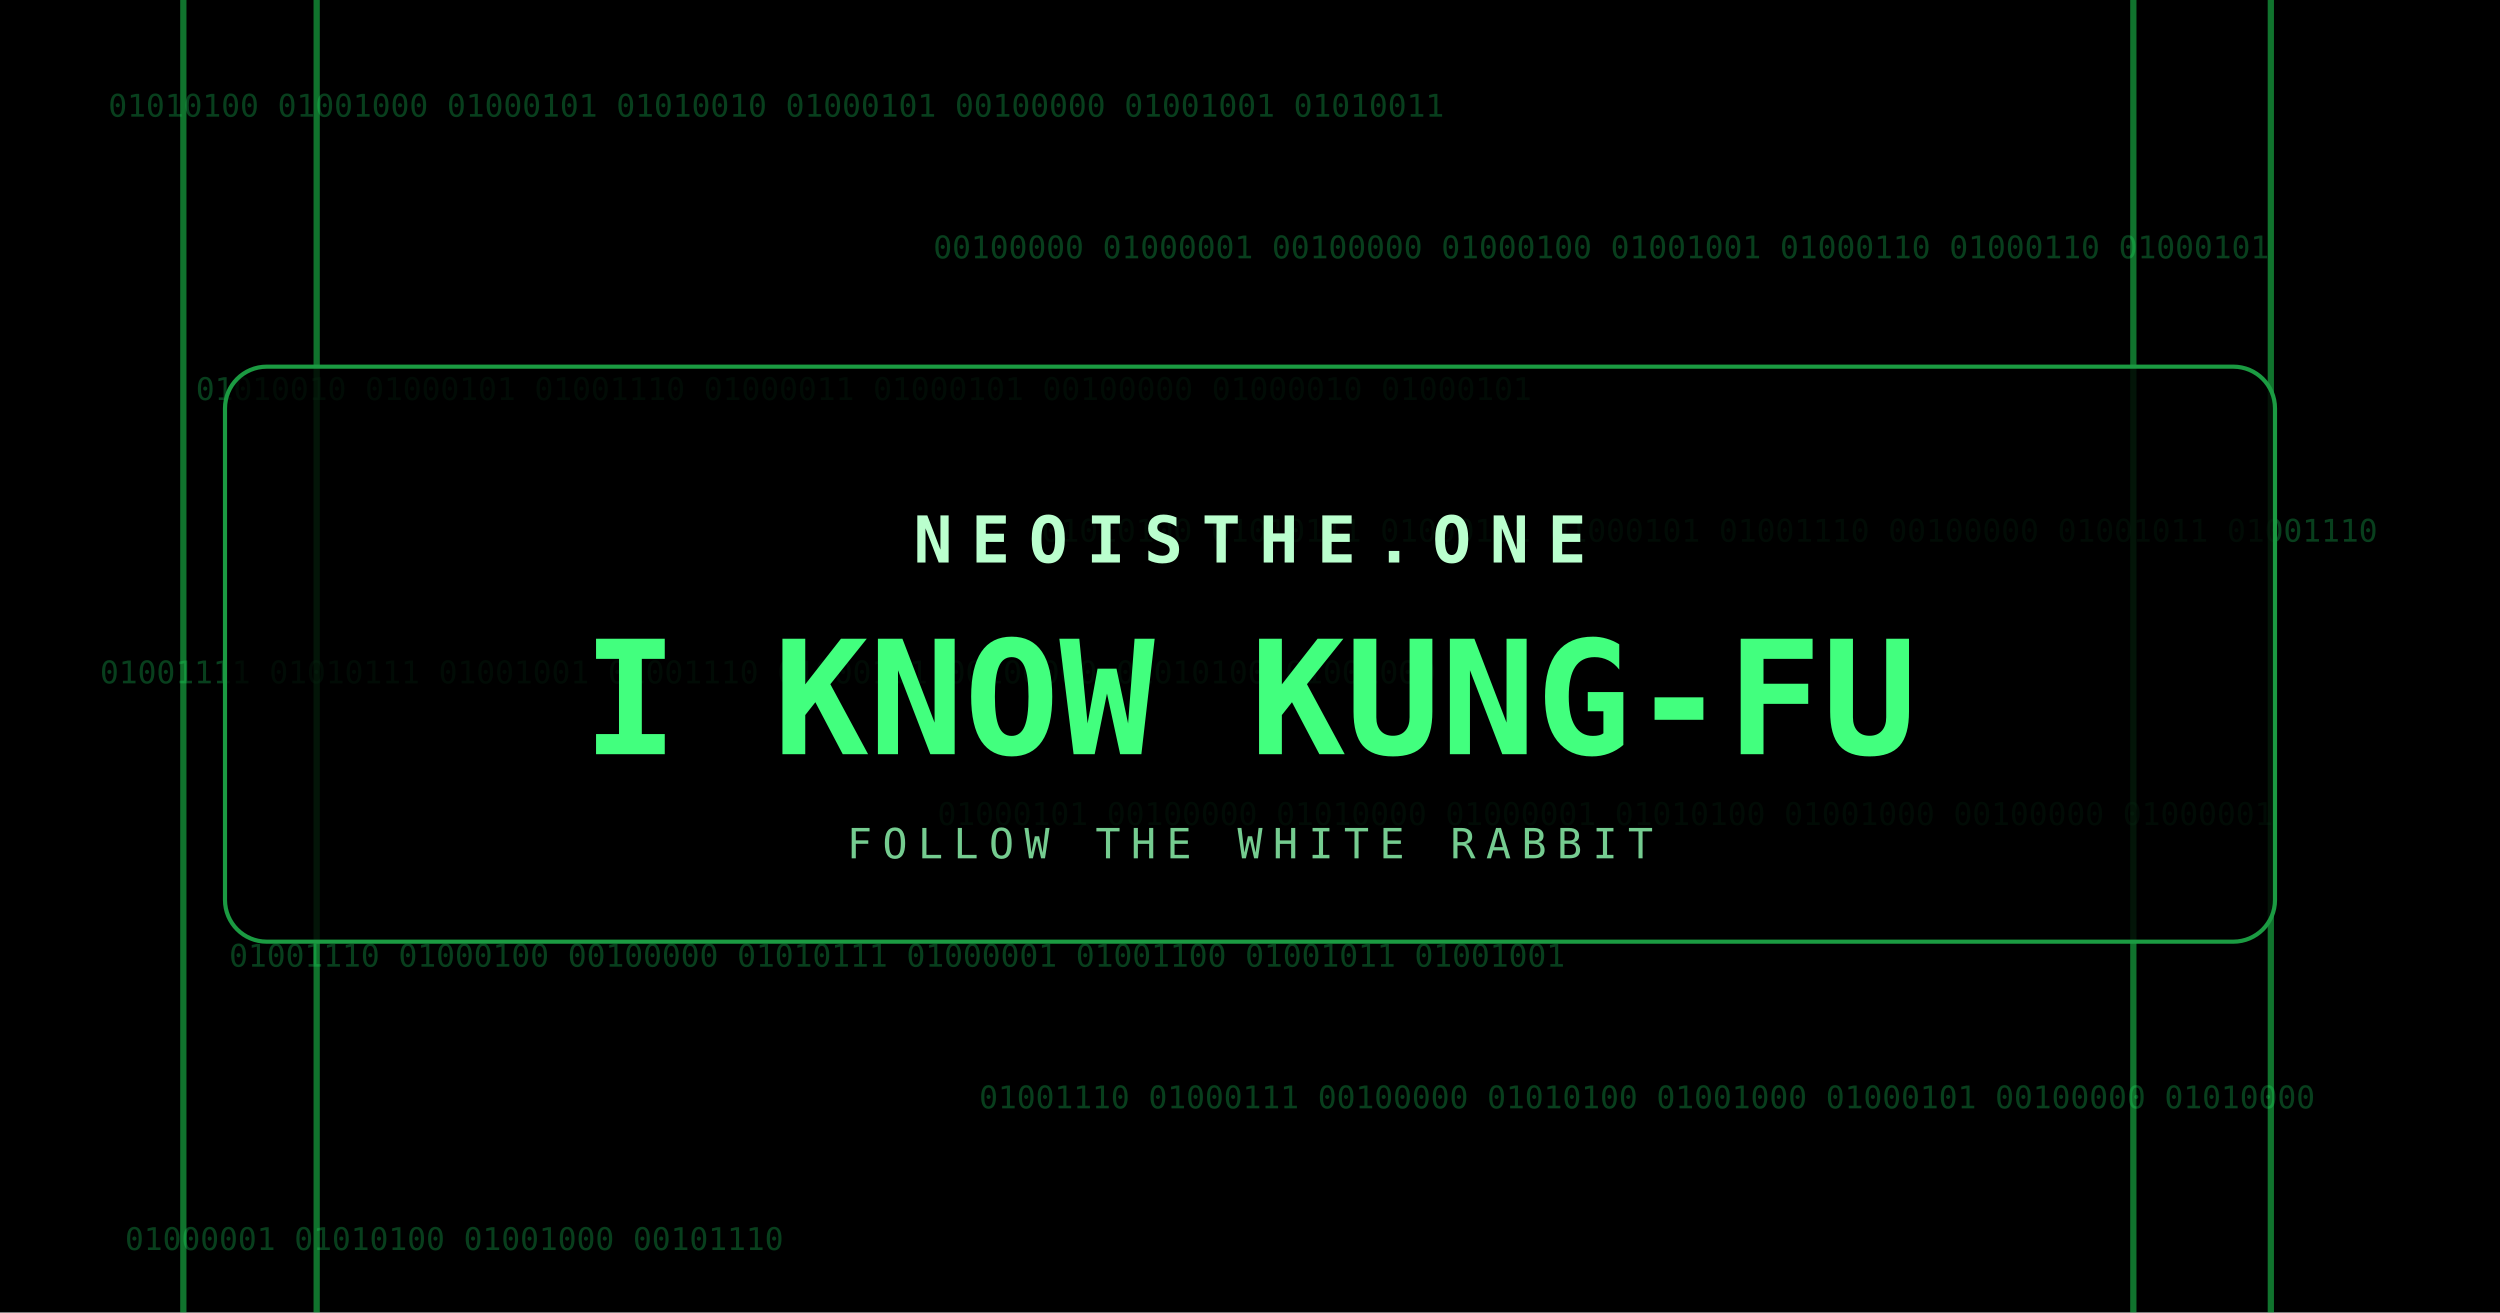
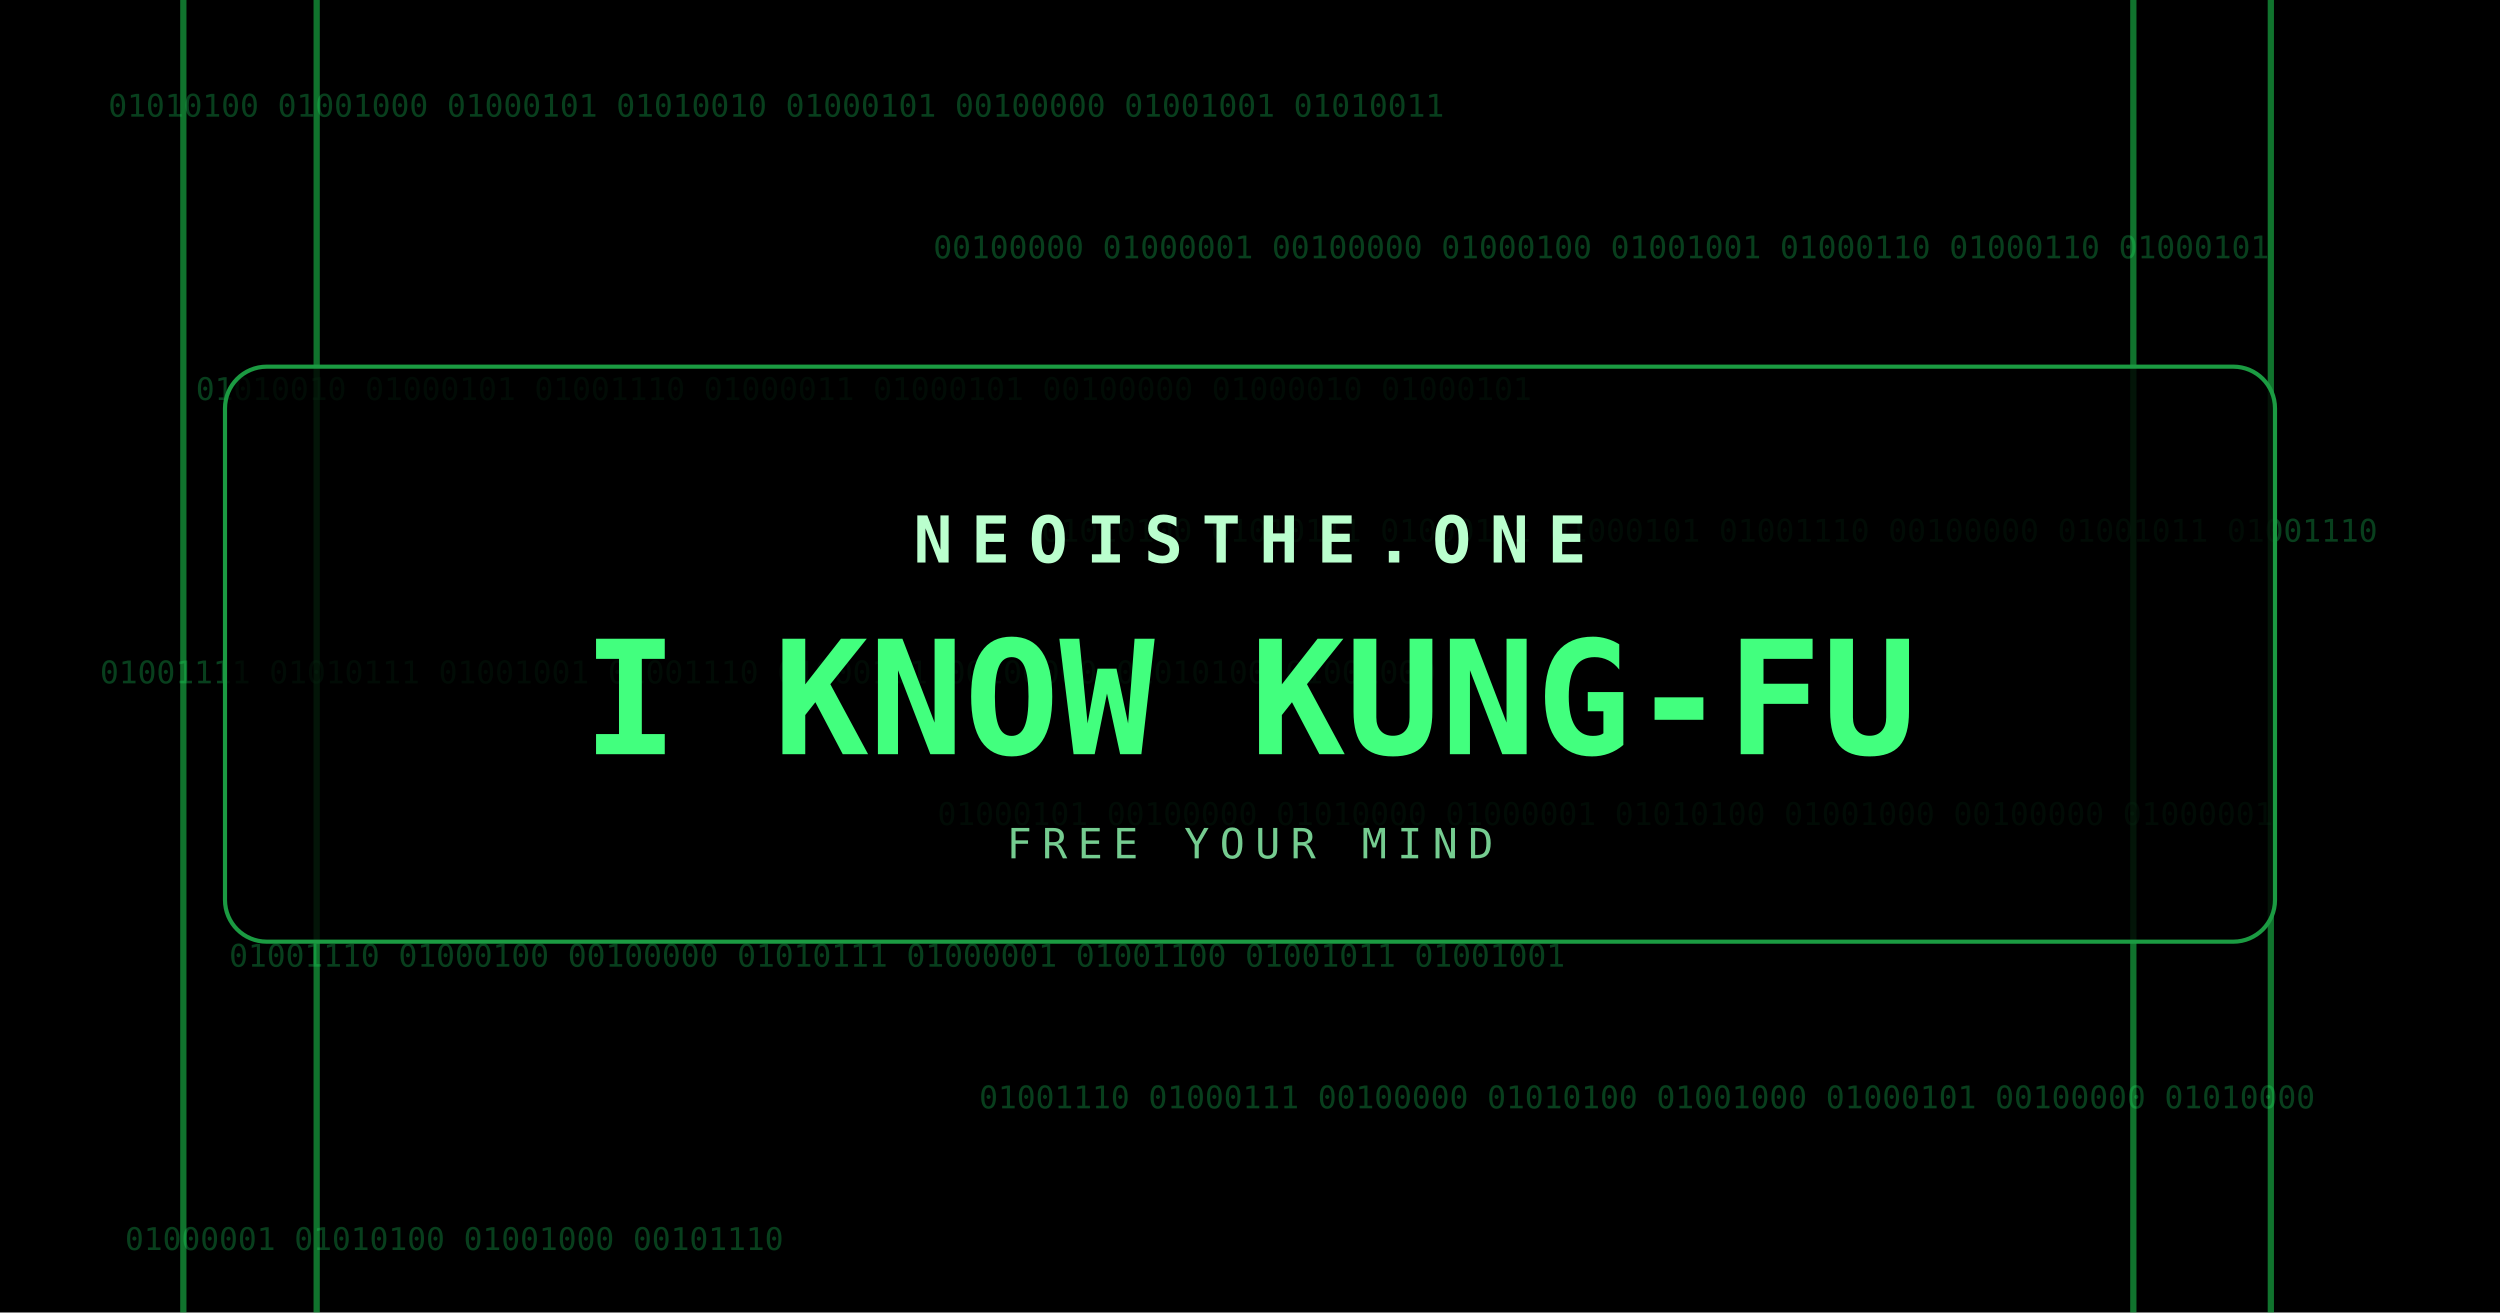
- <svg xmlns="http://www.w3.org/2000/svg" width="1200" height="630" viewBox="0 0 1200 630" role="img" aria-labelledby="title description">
+ <svg xmlns="http://www.w3.org/2000/svg" width="1200" height="630" viewBox="0 0 1200 630" role="img">
  <rect width="1200" height="630" fill="#000" />
  <g fill="#0b5427" font-family="monospace" font-size="15" opacity=".75">
    <text x="52" y="56">01010100 01001000 01000101 01010010 01000101 00100000 01001001 01010011</text>
    <text x="448" y="124">00100000 01000001 00100000 01000100 01001001 01000110 01000110 01000101</text>
    <text x="94" y="192">01010010 01000101 01001110 01000011 01000101 00100000 01000010 01000101</text>
    <text x="500" y="260">01010100 01010111 01000101 01000101 01001110 00100000 01001011 01001110</text>
    <text x="48" y="328">01001111 01010111 01001001 01001110 01000111 00100000 01010100 01001000</text>
    <text x="450" y="396">01000101 00100000 01010000 01000001 01010100 01001000 00100000 01000001</text>
    <text x="110" y="464">01001110 01000100 00100000 01010111 01000001 01001100 01001011 01001001</text>
    <text x="470" y="532">01001110 01000111 00100000 01010100 01001000 01000101 00100000 01010000</text>
    <text x="60" y="600">01000001 01010100 01001000 00101110</text>
  </g>
  <g stroke="#24ff64" stroke-width="3" opacity=".45">
    <path d="M88 0v630M152 0v630M1024 0v630M1090 0v630" />
  </g>
  <rect x="108" y="176" width="984" height="276" rx="20" fill="#000" fill-opacity=".82" stroke="#1b9b42" stroke-width="2" />
  <text x="600" y="270" fill="#baffce" font-family="monospace" font-size="31" font-weight="700" text-anchor="middle" letter-spacing="9">NEOISTHE.ONE</text>
  <text x="600" y="362" fill="#42ff7e" font-family="monospace" font-size="76" font-weight="700" text-anchor="middle">I KNOW KUNG-FU</text>
-   <text x="600" y="412" fill="#75cc90" font-family="monospace" font-size="20" text-anchor="middle" letter-spacing="5">FOLLOW THE WHITE RABBIT</text>
+   <text x="600" y="412" fill="#75cc90" font-family="monospace" font-size="20" text-anchor="middle" letter-spacing="5">FREE YOUR MIND</text>
</svg>
